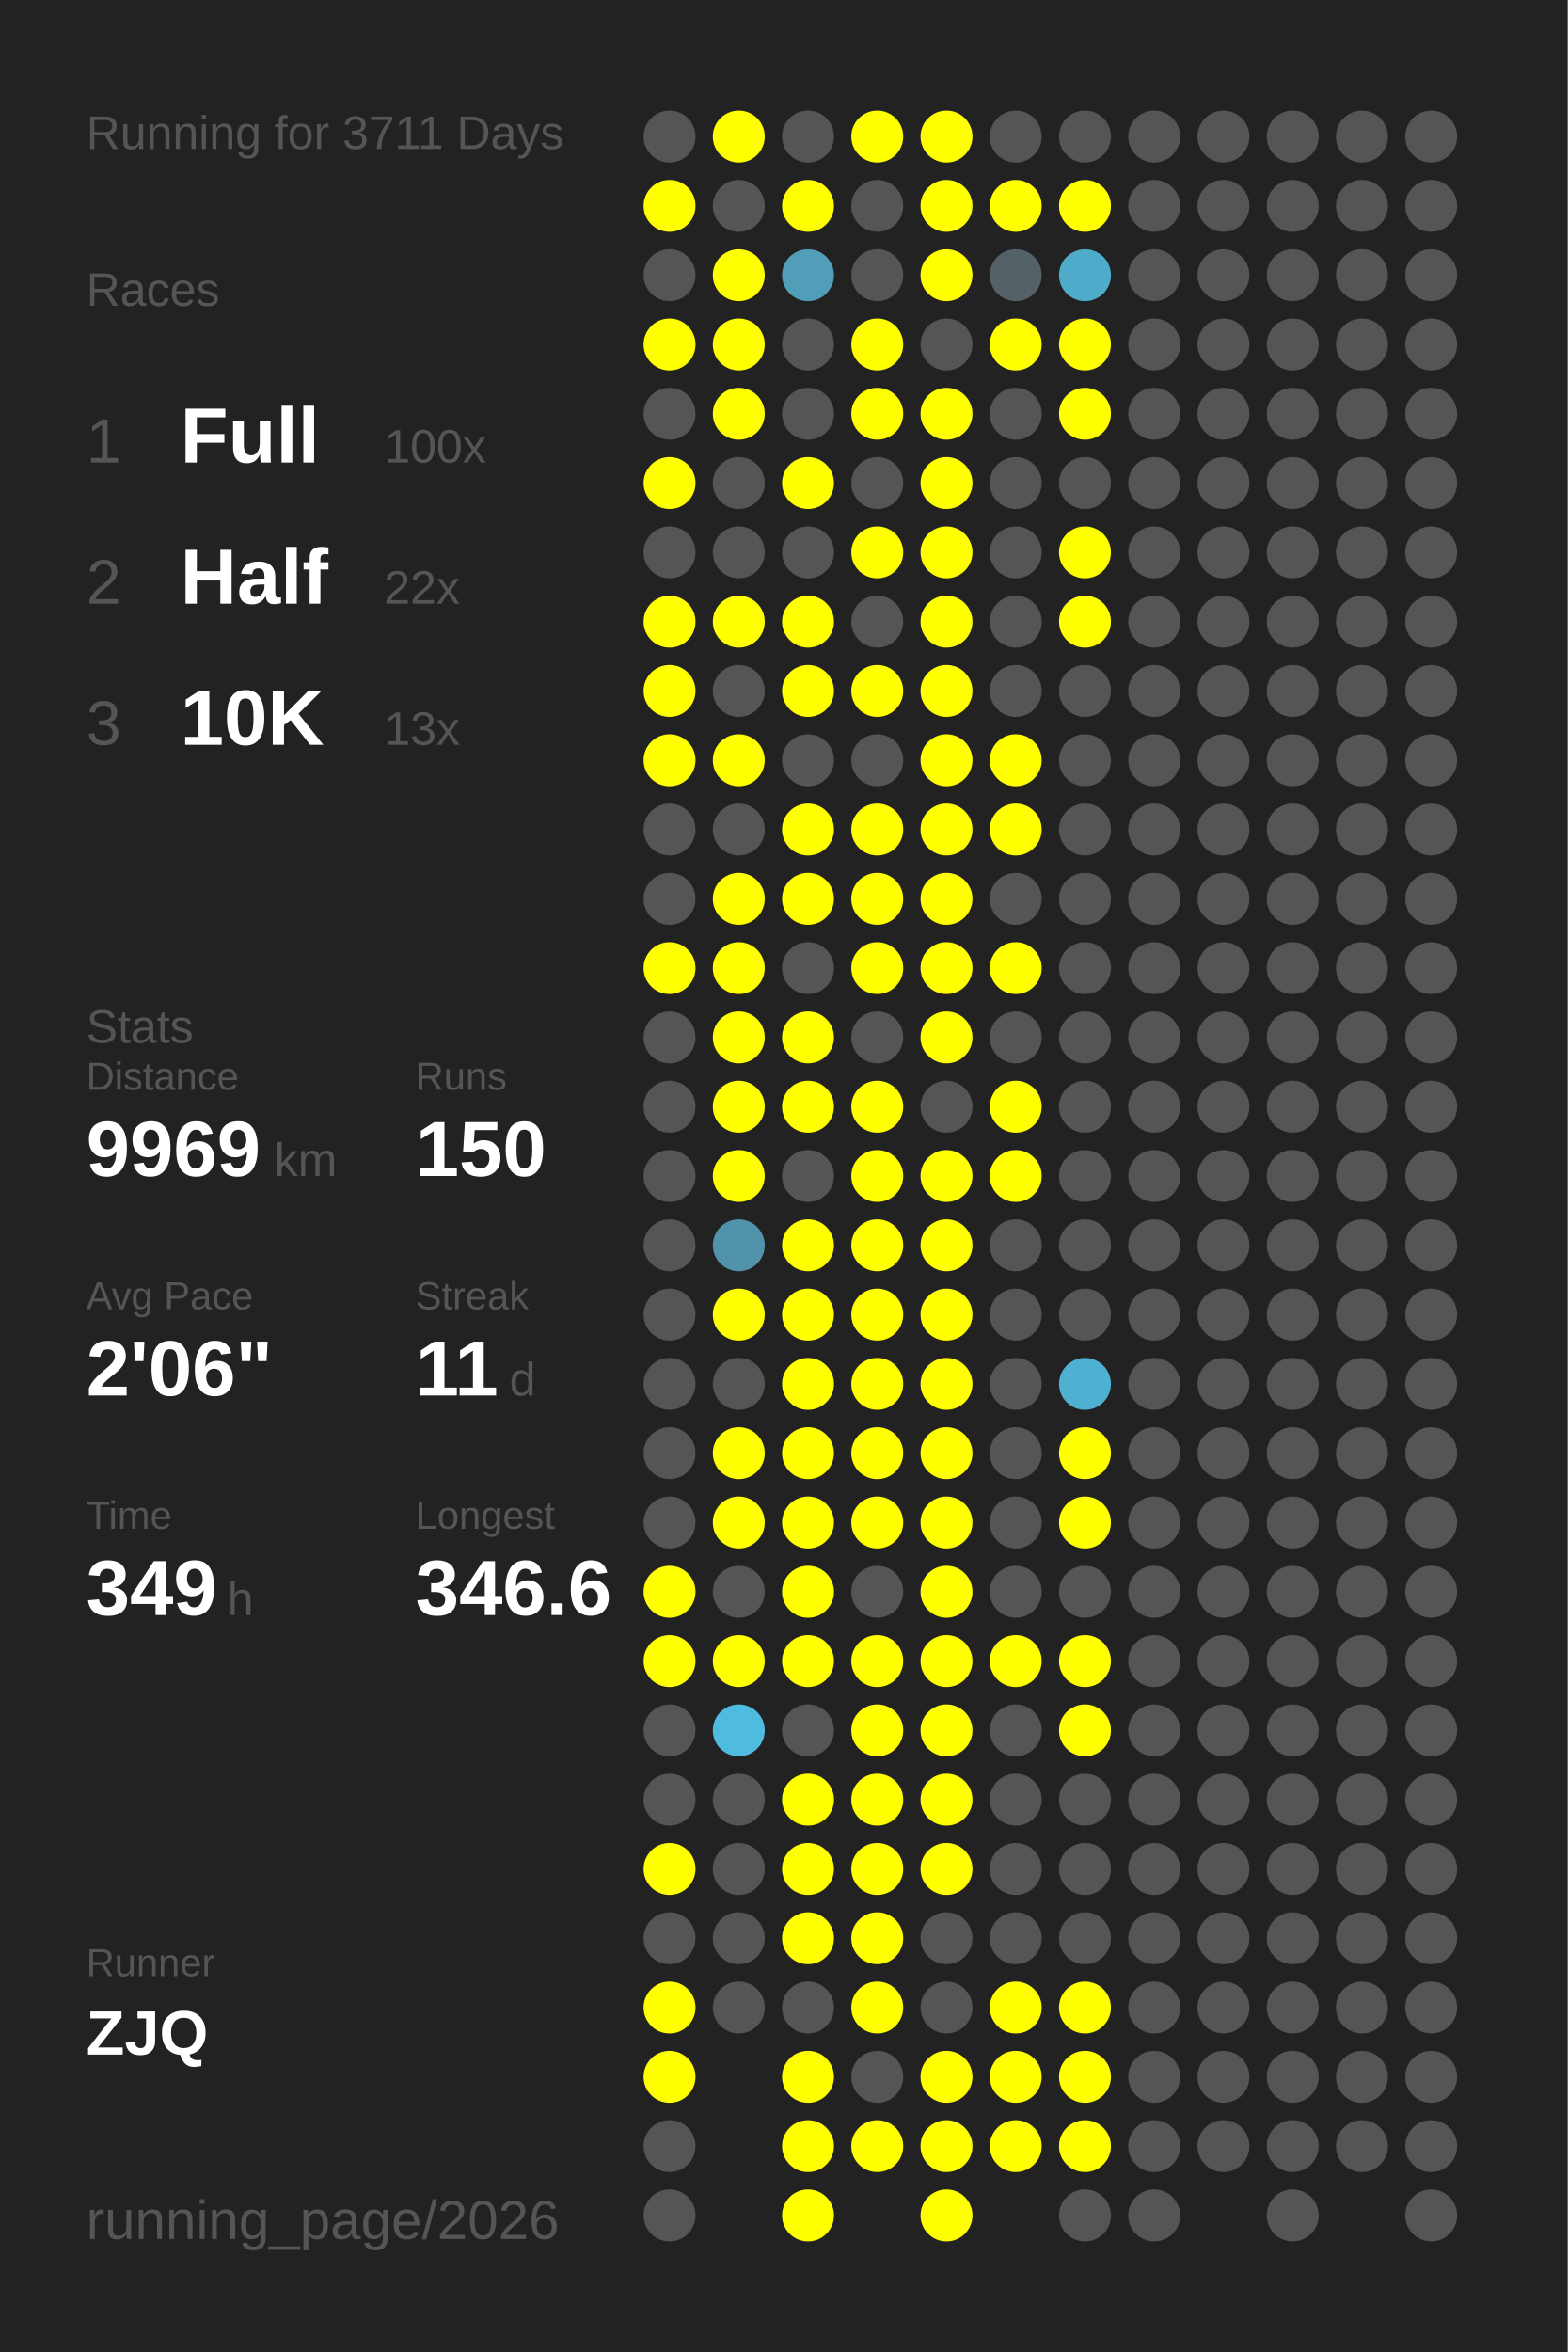
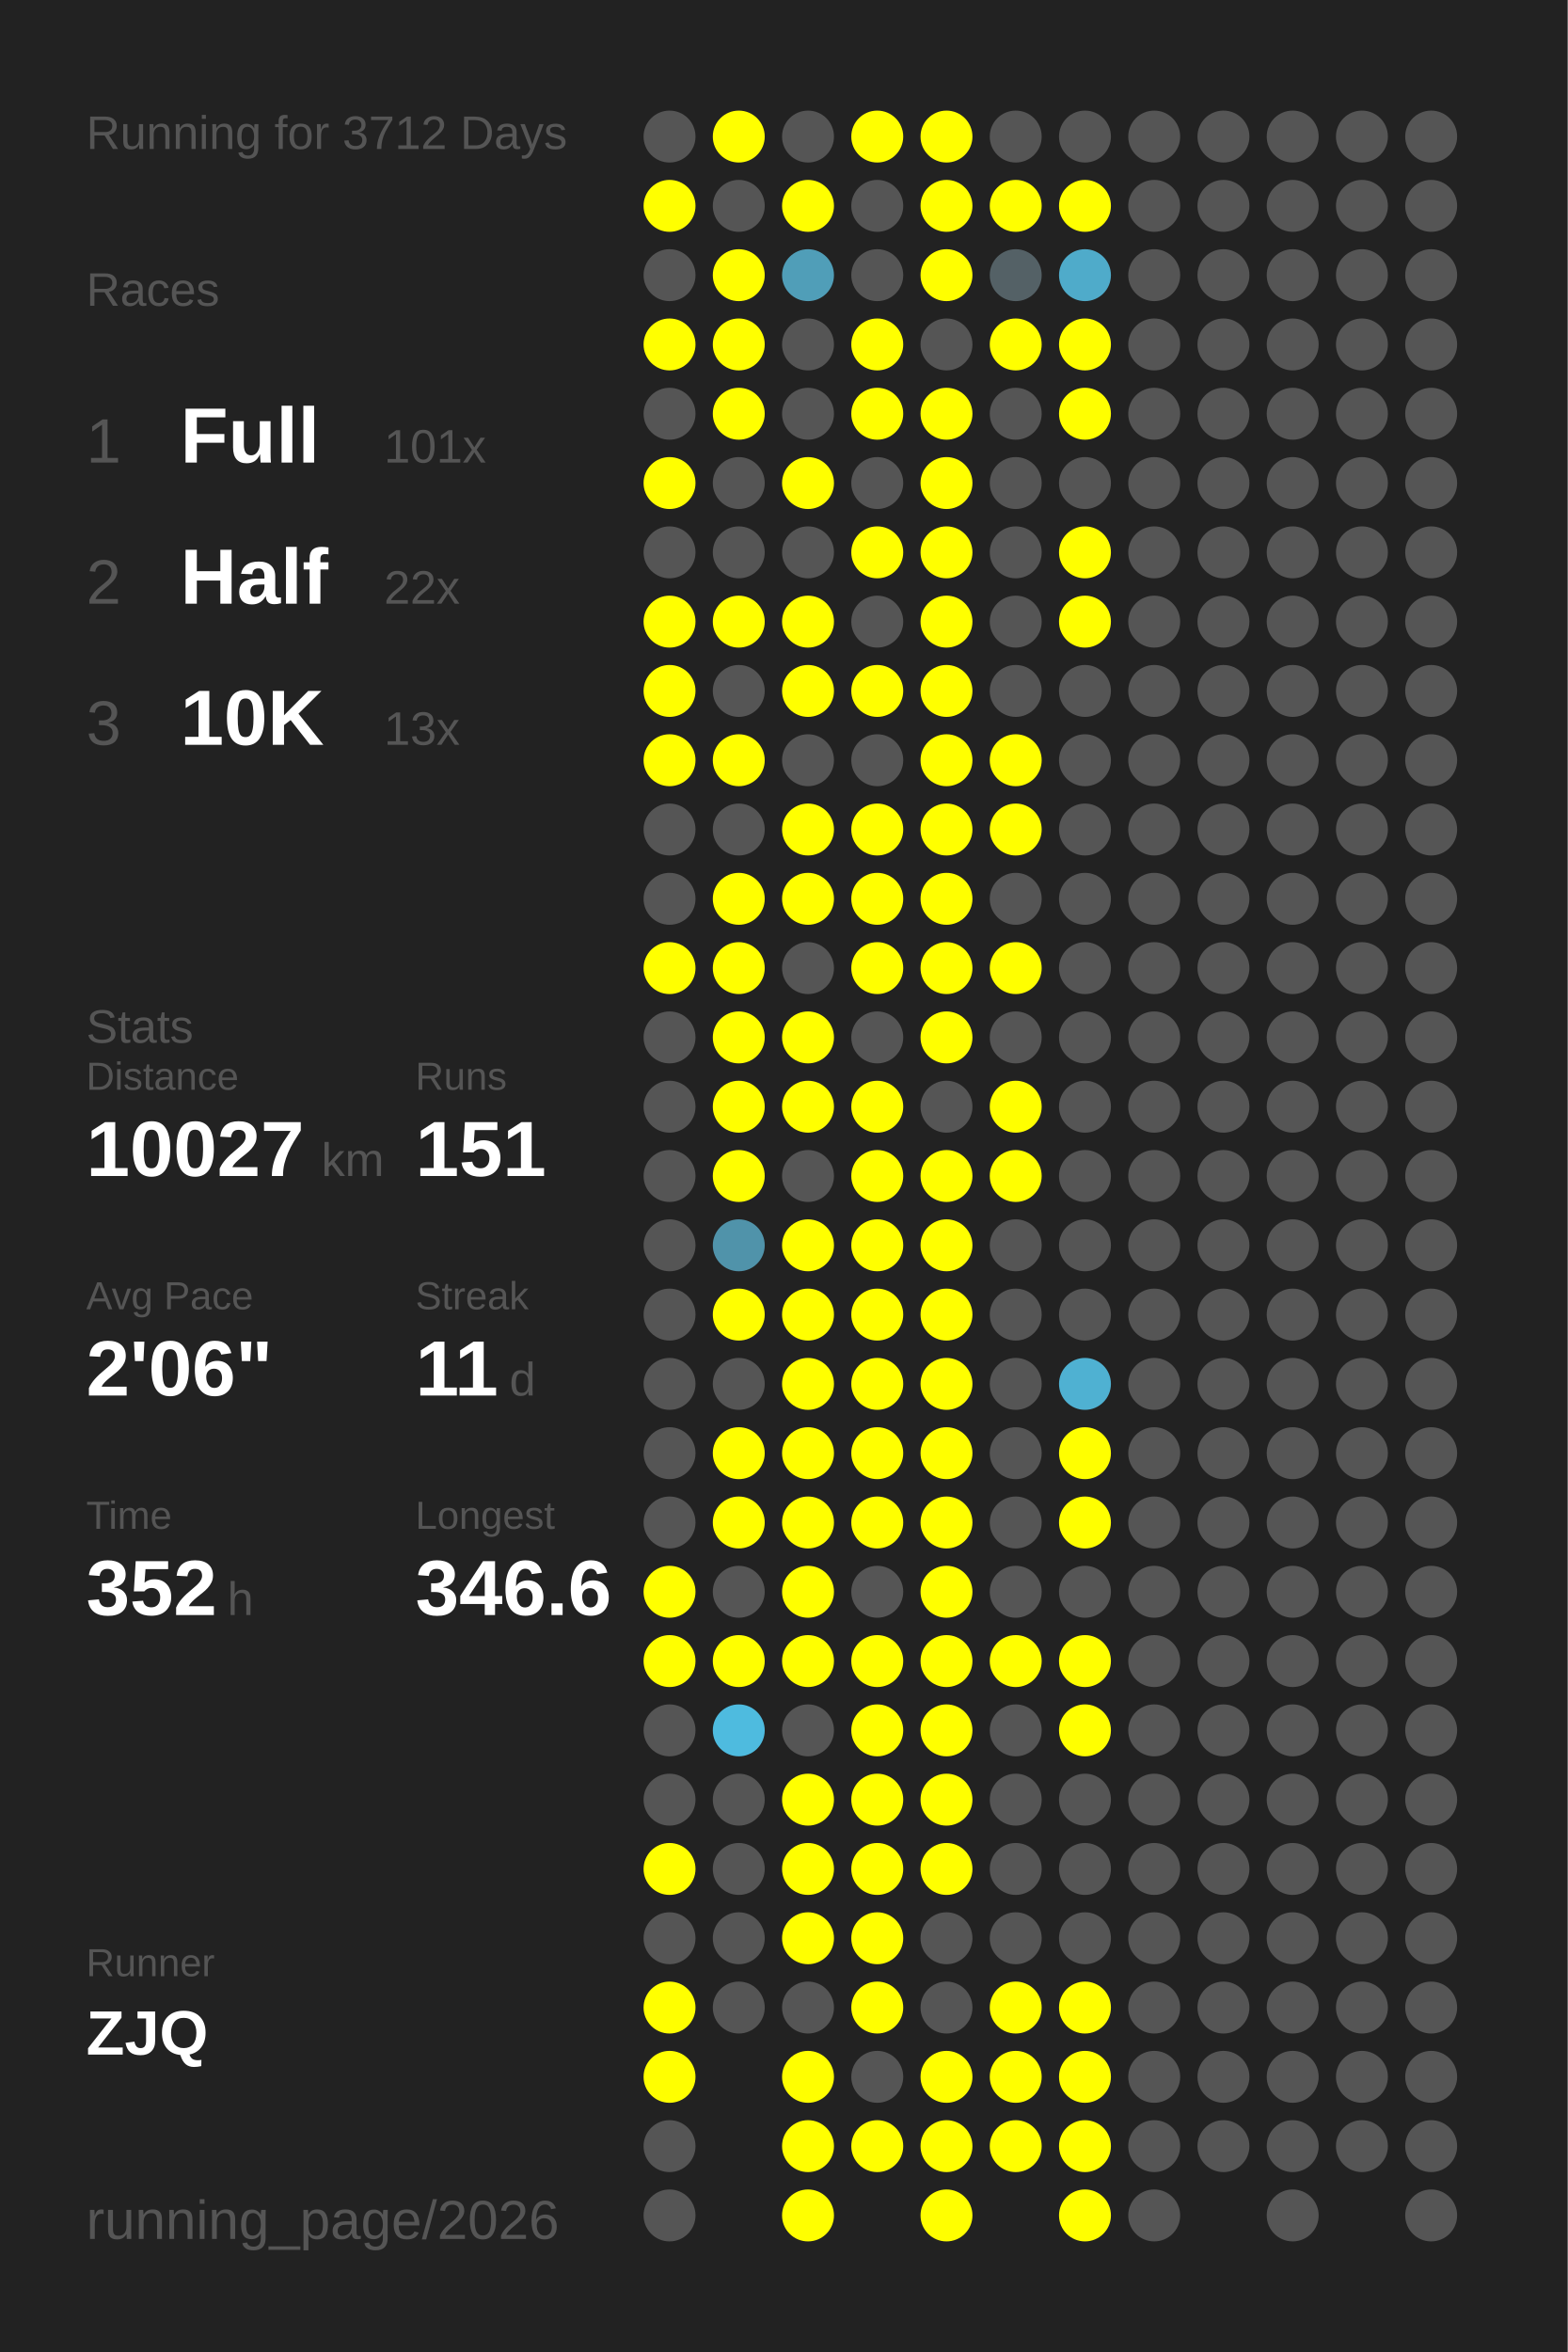
<svg xmlns="http://www.w3.org/2000/svg" baseProfile="full" height="300mm" version="1.1" viewBox="0,0,200,300" width="200mm">
  <defs />
  <rect fill="#222222" height="300" width="200" x="0" y="0" />
-   <text fill="#555555" style="font-size:6px; font-family:Arial;" x="11" y="19">Running for 3711 Days</text>
+   <text fill="#555555" style="font-size:6px; font-family:Arial;" x="11" y="19">Running for 3712 Days</text>
  <text fill="#555555" style="font-size:6px; font-family:Arial;" x="11" y="39">Races</text>
  <text fill="#555555" style="font-size:8px; font-family:Arial;" x="11" y="59">1</text>
  <text fill="#FFFFFF" style="font-size:10px; font-family:Arial; font-weight:bold;" x="23" y="59">Full</text>
-   <text fill="#555555" style="font-size:6px; font-family:Arial;" x="49" y="59">100x</text>
+   <text fill="#555555" style="font-size:6px; font-family:Arial;" x="49" y="59">101x</text>
  <text fill="#555555" style="font-size:8px; font-family:Arial;" x="11" y="77">2</text>
  <text fill="#FFFFFF" style="font-size:10px; font-family:Arial; font-weight:bold;" x="23" y="77">Half</text>
  <text fill="#555555" style="font-size:6px; font-family:Arial;" x="49" y="77">22x</text>
  <text fill="#555555" style="font-size:8px; font-family:Arial;" x="11" y="95">3</text>
  <text fill="#FFFFFF" style="font-size:10px; font-family:Arial; font-weight:bold;" x="23" y="95">10K</text>
  <text fill="#555555" style="font-size:6px; font-family:Arial;" x="49" y="95">13x</text>
  <text fill="#555555" style="font-size:6px; font-family:Arial;" x="11" y="133">Stats</text>
  <text fill="#555555" style="font-size:5px; font-family:Arial;" x="11" y="139">Distance</text>
-   <text fill="#FFFFFF" style="font-size:10px; font-family:Arial; font-weight:bold;" x="11" y="150">9969</text>
-   <text fill="#555555" style="font-size:6px; font-family:Arial;" x="35" y="150">km</text>
+   <text fill="#FFFFFF" style="font-size:10px; font-family:Arial; font-weight:bold;" x="11" y="150">10027</text>
+   <text fill="#555555" style="font-size:6px; font-family:Arial;" x="41" y="150">km</text>
  <text fill="#555555" style="font-size:5px; font-family:Arial;" x="53" y="139">Runs</text>
-   <text fill="#FFFFFF" style="font-size:10px; font-family:Arial; font-weight:bold;" x="53" y="150">150</text>
+   <text fill="#FFFFFF" style="font-size:10px; font-family:Arial; font-weight:bold;" x="53" y="150">151</text>
  <text fill="#555555" style="font-size:5px; font-family:Arial;" x="11" y="167">Avg Pace</text>
  <text fill="#FFFFFF" style="font-size:10px; font-family:Arial; font-weight:bold;" x="11" y="178">2'06"</text>
  <text fill="#555555" style="font-size:5px; font-family:Arial;" x="53" y="167">Streak</text>
  <text fill="#FFFFFF" style="font-size:10px; font-family:Arial; font-weight:bold;" x="53" y="178">11</text>
  <text fill="#555555" style="font-size:6px; font-family:Arial;" x="65" y="178">d</text>
  <text fill="#555555" style="font-size:5px; font-family:Arial;" x="11" y="195">Time</text>
-   <text fill="#FFFFFF" style="font-size:10px; font-family:Arial; font-weight:bold;" x="11" y="206">349</text>
+   <text fill="#FFFFFF" style="font-size:10px; font-family:Arial; font-weight:bold;" x="11" y="206">352</text>
  <text fill="#555555" style="font-size:6px; font-family:Arial;" x="29" y="206">h</text>
  <text fill="#555555" style="font-size:5px; font-family:Arial;" x="53" y="195">Longest</text>
  <text fill="#FFFFFF" style="font-size:10px; font-family:Arial; font-weight:bold;" x="53" y="206">346.6</text>
  <text fill="#555555" style="font-size:5px; font-family:Arial;" x="11" y="252.065">Runner</text>
  <text fill="#FFFFFF" style="font-size:8px; font-family:Arial; font-weight:bold;" x="11" y="262.065">ZJQ</text>
  <text fill="#555555" style="font-size:7px; font-family:Arial;" x="11" y="285.581">running_page/2026</text>
  <circle cx="85.417" cy="17.419" fill="#555555" r="3.312" />
  <circle cx="85.417" cy="26.258" fill="#FFFF00" r="3.312" />
  <circle cx="85.417" cy="35.097" fill="#555555" r="3.312" />
  <circle cx="85.417" cy="43.935" fill="#FFFF00" r="3.312" />
  <circle cx="85.417" cy="52.774" fill="#555555" r="3.312" />
  <circle cx="85.417" cy="61.613" fill="#FFFF00" r="3.312" />
  <circle cx="85.417" cy="70.452" fill="#555555" r="3.312" />
  <circle cx="85.417" cy="79.29" fill="#FFFF00" r="3.312" />
  <circle cx="85.417" cy="88.129" fill="#FFFF00" r="3.312" />
  <circle cx="85.417" cy="96.968" fill="#FFFF00" r="3.312" />
  <circle cx="85.417" cy="105.806" fill="#555555" r="3.312" />
  <circle cx="85.417" cy="114.645" fill="#555555" r="3.312" />
  <circle cx="85.417" cy="123.484" fill="#FFFF00" r="3.312" />
  <circle cx="85.417" cy="132.323" fill="#555555" r="3.312" />
  <circle cx="85.417" cy="141.161" fill="#555555" r="3.312" />
  <circle cx="85.417" cy="150" fill="#555555" r="3.312" />
  <circle cx="85.417" cy="158.839" fill="#555555" r="3.312" />
  <circle cx="85.417" cy="167.677" fill="#555555" r="3.312" />
  <circle cx="85.417" cy="176.516" fill="#555555" r="3.312" />
  <circle cx="85.417" cy="185.355" fill="#555555" r="3.312" />
  <circle cx="85.417" cy="194.194" fill="#555555" r="3.312" />
  <circle cx="85.417" cy="203.032" fill="#FFFF00" r="3.312" />
  <circle cx="85.417" cy="211.871" fill="#FFFF00" r="3.312" />
  <circle cx="85.417" cy="220.71" fill="#555555" r="3.312" />
  <circle cx="85.417" cy="229.548" fill="#555555" r="3.312" />
  <circle cx="85.417" cy="238.387" fill="#FFFF00" r="3.312" />
  <circle cx="85.417" cy="247.226" fill="#555555" r="3.312" />
  <circle cx="85.417" cy="256.065" fill="#FFFF00" r="3.312" />
  <circle cx="85.417" cy="264.903" fill="#FFFF00" r="3.312" />
  <circle cx="85.417" cy="273.742" fill="#555555" r="3.312" />
  <circle cx="85.417" cy="282.581" fill="#555555" r="3.312" />
  <circle cx="94.25" cy="17.419" fill="#FFFF00" r="3.312" />
  <circle cx="94.25" cy="26.258" fill="#555555" r="3.312" />
  <circle cx="94.25" cy="35.097" fill="#FFFF00" r="3.312" />
  <circle cx="94.25" cy="43.935" fill="#FFFF00" r="3.312" />
  <circle cx="94.25" cy="52.774" fill="#FFFF00" r="3.312" />
  <circle cx="94.25" cy="61.613" fill="#555555" r="3.312" />
  <circle cx="94.25" cy="70.452" fill="#555555" r="3.312" />
  <circle cx="94.25" cy="79.29" fill="#FFFF00" r="3.312" />
  <circle cx="94.25" cy="88.129" fill="#555555" r="3.312" />
  <circle cx="94.25" cy="96.968" fill="#FFFF00" r="3.312" />
  <circle cx="94.25" cy="105.806" fill="#555555" r="3.312" />
  <circle cx="94.25" cy="114.645" fill="#FFFF00" r="3.312" />
  <circle cx="94.25" cy="123.484" fill="#FFFF00" r="3.312" />
  <circle cx="94.25" cy="132.323" fill="#FFFF00" r="3.312" />
  <circle cx="94.25" cy="141.161" fill="#FFFF00" r="3.312" />
  <circle cx="94.25" cy="150" fill="#FFFF00" r="3.312" />
  <circle cx="94.25" cy="158.839" fill="#5093aa" r="3.312" />
  <circle cx="94.25" cy="167.677" fill="#FFFF00" r="3.312" />
  <circle cx="94.25" cy="176.516" fill="#555555" r="3.312" />
  <circle cx="94.25" cy="185.355" fill="#FFFF00" r="3.312" />
  <circle cx="94.25" cy="194.194" fill="#FFFF00" r="3.312" />
  <circle cx="94.25" cy="203.032" fill="#555555" r="3.312" />
  <circle cx="94.25" cy="211.871" fill="#FFFF00" r="3.312" />
  <circle cx="94.25" cy="220.71" fill="#4ebbdf" r="3.312" />
  <circle cx="94.25" cy="229.548" fill="#555555" r="3.312" />
  <circle cx="94.25" cy="238.387" fill="#555555" r="3.312" />
  <circle cx="94.25" cy="247.226" fill="#555555" r="3.312" />
  <circle cx="94.25" cy="256.065" fill="#555555" r="3.312" />
  <circle cx="103.083" cy="17.419" fill="#555555" r="3.312" />
  <circle cx="103.083" cy="26.258" fill="#FFFF00" r="3.312" />
  <circle cx="103.083" cy="35.097" fill="#509eb8" r="3.312" />
  <circle cx="103.083" cy="43.935" fill="#555555" r="3.312" />
  <circle cx="103.083" cy="52.774" fill="#555555" r="3.312" />
  <circle cx="103.083" cy="61.613" fill="#FFFF00" r="3.312" />
  <circle cx="103.083" cy="70.452" fill="#555555" r="3.312" />
  <circle cx="103.083" cy="79.29" fill="#FFFF00" r="3.312" />
  <circle cx="103.083" cy="88.129" fill="#FFFF00" r="3.312" />
  <circle cx="103.083" cy="96.968" fill="#555555" r="3.312" />
  <circle cx="103.083" cy="105.806" fill="#FFFF00" r="3.312" />
  <circle cx="103.083" cy="114.645" fill="#FFFF00" r="3.312" />
  <circle cx="103.083" cy="123.484" fill="#555555" r="3.312" />
  <circle cx="103.083" cy="132.323" fill="#FFFF00" r="3.312" />
  <circle cx="103.083" cy="141.161" fill="#FFFF00" r="3.312" />
  <circle cx="103.083" cy="150" fill="#555555" r="3.312" />
  <circle cx="103.083" cy="158.839" fill="#FFFF00" r="3.312" />
  <circle cx="103.083" cy="167.677" fill="#FFFF00" r="3.312" />
  <circle cx="103.083" cy="176.516" fill="#FFFF00" r="3.312" />
  <circle cx="103.083" cy="185.355" fill="#FFFF00" r="3.312" />
  <circle cx="103.083" cy="194.194" fill="#FFFF00" r="3.312" />
  <circle cx="103.083" cy="203.032" fill="#FFFF00" r="3.312" />
  <circle cx="103.083" cy="211.871" fill="#FFFF00" r="3.312" />
  <circle cx="103.083" cy="220.71" fill="#555555" r="3.312" />
  <circle cx="103.083" cy="229.548" fill="#FFFF00" r="3.312" />
  <circle cx="103.083" cy="238.387" fill="#FFFF00" r="3.312" />
  <circle cx="103.083" cy="247.226" fill="#FFFF00" r="3.312" />
  <circle cx="103.083" cy="256.065" fill="#555555" r="3.312" />
  <circle cx="103.083" cy="264.903" fill="#FFFF00" r="3.312" />
  <circle cx="103.083" cy="273.742" fill="#FFFF00" r="3.312" />
  <circle cx="103.083" cy="282.581" fill="#FFFF00" r="3.312" />
  <circle cx="111.917" cy="17.419" fill="#FFFF00" r="3.312" />
  <circle cx="111.917" cy="26.258" fill="#555555" r="3.312" />
  <circle cx="111.917" cy="35.097" fill="#555555" r="3.312" />
  <circle cx="111.917" cy="43.935" fill="#FFFF00" r="3.312" />
  <circle cx="111.917" cy="52.774" fill="#FFFF00" r="3.312" />
  <circle cx="111.917" cy="61.613" fill="#555555" r="3.312" />
  <circle cx="111.917" cy="70.452" fill="#FFFF00" r="3.312" />
  <circle cx="111.917" cy="79.29" fill="#555555" r="3.312" />
  <circle cx="111.917" cy="88.129" fill="#FFFF00" r="3.312" />
  <circle cx="111.917" cy="96.968" fill="#555555" r="3.312" />
  <circle cx="111.917" cy="105.806" fill="#FFFF00" r="3.312" />
  <circle cx="111.917" cy="114.645" fill="#FFFF00" r="3.312" />
  <circle cx="111.917" cy="123.484" fill="#FFFF00" r="3.312" />
  <circle cx="111.917" cy="132.323" fill="#555555" r="3.312" />
  <circle cx="111.917" cy="141.161" fill="#FFFF00" r="3.312" />
  <circle cx="111.917" cy="150" fill="#FFFF00" r="3.312" />
  <circle cx="111.917" cy="158.839" fill="#FFFF00" r="3.312" />
  <circle cx="111.917" cy="167.677" fill="#FFFF00" r="3.312" />
  <circle cx="111.917" cy="176.516" fill="#FFFF00" r="3.312" />
  <circle cx="111.917" cy="185.355" fill="#FFFF00" r="3.312" />
  <circle cx="111.917" cy="194.194" fill="#FFFF00" r="3.312" />
  <circle cx="111.917" cy="203.032" fill="#555555" r="3.312" />
  <circle cx="111.917" cy="211.871" fill="#FFFF00" r="3.312" />
  <circle cx="111.917" cy="220.71" fill="#FFFF00" r="3.312" />
  <circle cx="111.917" cy="229.548" fill="#FFFF00" r="3.312" />
  <circle cx="111.917" cy="238.387" fill="#FFFF00" r="3.312" />
  <circle cx="111.917" cy="247.226" fill="#FFFF00" r="3.312" />
  <circle cx="111.917" cy="256.065" fill="#FFFF00" r="3.312" />
  <circle cx="111.917" cy="264.903" fill="#555555" r="3.312" />
  <circle cx="111.917" cy="273.742" fill="#FFFF00" r="3.312" />
  <circle cx="120.75" cy="17.419" fill="#FFFF00" r="3.312" />
  <circle cx="120.75" cy="26.258" fill="#FFFF00" r="3.312" />
  <circle cx="120.75" cy="35.097" fill="#FFFF00" r="3.312" />
  <circle cx="120.75" cy="43.935" fill="#555555" r="3.312" />
  <circle cx="120.75" cy="52.774" fill="#FFFF00" r="3.312" />
  <circle cx="120.75" cy="61.613" fill="#FFFF00" r="3.312" />
  <circle cx="120.75" cy="70.452" fill="#FFFF00" r="3.312" />
  <circle cx="120.75" cy="79.29" fill="#FFFF00" r="3.312" />
  <circle cx="120.75" cy="88.129" fill="#FFFF00" r="3.312" />
  <circle cx="120.75" cy="96.968" fill="#FFFF00" r="3.312" />
  <circle cx="120.75" cy="105.806" fill="#FFFF00" r="3.312" />
  <circle cx="120.75" cy="114.645" fill="#FFFF00" r="3.312" />
  <circle cx="120.75" cy="123.484" fill="#FFFF00" r="3.312" />
  <circle cx="120.75" cy="132.323" fill="#FFFF00" r="3.312" />
  <circle cx="120.75" cy="141.161" fill="#555555" r="3.312" />
  <circle cx="120.75" cy="150" fill="#FFFF00" r="3.312" />
  <circle cx="120.75" cy="158.839" fill="#FFFF00" r="3.312" />
  <circle cx="120.75" cy="167.677" fill="#FFFF00" r="3.312" />
  <circle cx="120.75" cy="176.516" fill="#FFFF00" r="3.312" />
  <circle cx="120.75" cy="185.355" fill="#FFFF00" r="3.312" />
  <circle cx="120.75" cy="194.194" fill="#FFFF00" r="3.312" />
  <circle cx="120.75" cy="203.032" fill="#FFFF00" r="3.312" />
  <circle cx="120.75" cy="211.871" fill="#FFFF00" r="3.312" />
  <circle cx="120.75" cy="220.71" fill="#FFFF00" r="3.312" />
  <circle cx="120.75" cy="229.548" fill="#FFFF00" r="3.312" />
  <circle cx="120.75" cy="238.387" fill="#FFFF00" r="3.312" />
  <circle cx="120.75" cy="247.226" fill="#555555" r="3.312" />
  <circle cx="120.75" cy="256.065" fill="#555555" r="3.312" />
  <circle cx="120.75" cy="264.903" fill="#FFFF00" r="3.312" />
  <circle cx="120.75" cy="273.742" fill="#FFFF00" r="3.312" />
  <circle cx="120.75" cy="282.581" fill="#FFFF00" r="3.312" />
  <circle cx="129.583" cy="17.419" fill="#555555" r="3.312" />
  <circle cx="129.583" cy="26.258" fill="#FFFF00" r="3.312" />
  <circle cx="129.583" cy="35.097" fill="#546166" r="3.312" />
  <circle cx="129.583" cy="43.935" fill="#FFFF00" r="3.312" />
  <circle cx="129.583" cy="52.774" fill="#555555" r="3.312" />
  <circle cx="129.583" cy="61.613" fill="#555555" r="3.312" />
  <circle cx="129.583" cy="70.452" fill="#555555" r="3.312" />
  <circle cx="129.583" cy="79.29" fill="#555555" r="3.312" />
  <circle cx="129.583" cy="88.129" fill="#555555" r="3.312" />
  <circle cx="129.583" cy="96.968" fill="#FFFF00" r="3.312" />
  <circle cx="129.583" cy="105.806" fill="#FFFF00" r="3.312" />
  <circle cx="129.583" cy="114.645" fill="#555555" r="3.312" />
  <circle cx="129.583" cy="123.484" fill="#FFFF00" r="3.312" />
  <circle cx="129.583" cy="132.323" fill="#555555" r="3.312" />
  <circle cx="129.583" cy="141.161" fill="#FFFF00" r="3.312" />
  <circle cx="129.583" cy="150" fill="#FFFF00" r="3.312" />
  <circle cx="129.583" cy="158.839" fill="#555555" r="3.312" />
  <circle cx="129.583" cy="167.677" fill="#555555" r="3.312" />
  <circle cx="129.583" cy="176.516" fill="#555555" r="3.312" />
  <circle cx="129.583" cy="185.355" fill="#555555" r="3.312" />
  <circle cx="129.583" cy="194.194" fill="#555555" r="3.312" />
  <circle cx="129.583" cy="203.032" fill="#555555" r="3.312" />
  <circle cx="129.583" cy="211.871" fill="#FFFF00" r="3.312" />
  <circle cx="129.583" cy="220.71" fill="#555555" r="3.312" />
  <circle cx="129.583" cy="229.548" fill="#555555" r="3.312" />
  <circle cx="129.583" cy="238.387" fill="#555555" r="3.312" />
  <circle cx="129.583" cy="247.226" fill="#555555" r="3.312" />
  <circle cx="129.583" cy="256.065" fill="#FFFF00" r="3.312" />
  <circle cx="129.583" cy="264.903" fill="#FFFF00" r="3.312" />
  <circle cx="129.583" cy="273.742" fill="#FFFF00" r="3.312" />
  <circle cx="138.417" cy="17.419" fill="#555555" r="3.312" />
  <circle cx="138.417" cy="26.258" fill="#FFFF00" r="3.312" />
  <circle cx="138.417" cy="35.097" fill="#4fabca" r="3.312" />
  <circle cx="138.417" cy="43.935" fill="#FFFF00" r="3.312" />
  <circle cx="138.417" cy="52.774" fill="#FFFF00" r="3.312" />
  <circle cx="138.417" cy="61.613" fill="#555555" r="3.312" />
  <circle cx="138.417" cy="70.452" fill="#FFFF00" r="3.312" />
  <circle cx="138.417" cy="79.29" fill="#FFFF00" r="3.312" />
  <circle cx="138.417" cy="88.129" fill="#555555" r="3.312" />
  <circle cx="138.417" cy="96.968" fill="#555555" r="3.312" />
  <circle cx="138.417" cy="105.806" fill="#555555" r="3.312" />
  <circle cx="138.417" cy="114.645" fill="#555555" r="3.312" />
  <circle cx="138.417" cy="123.484" fill="#555555" r="3.312" />
  <circle cx="138.417" cy="132.323" fill="#555555" r="3.312" />
  <circle cx="138.417" cy="141.161" fill="#555555" r="3.312" />
  <circle cx="138.417" cy="150" fill="#555555" r="3.312" />
  <circle cx="138.417" cy="158.839" fill="#555555" r="3.312" />
  <circle cx="138.417" cy="167.677" fill="#555555" r="3.312" />
  <circle cx="138.417" cy="176.516" fill="#4fb1d2" r="3.312" />
  <circle cx="138.417" cy="185.355" fill="#FFFF00" r="3.312" />
  <circle cx="138.417" cy="194.194" fill="#FFFF00" r="3.312" />
  <circle cx="138.417" cy="203.032" fill="#555555" r="3.312" />
  <circle cx="138.417" cy="211.871" fill="#FFFF00" r="3.312" />
  <circle cx="138.417" cy="220.71" fill="#FFFF00" r="3.312" />
  <circle cx="138.417" cy="229.548" fill="#555555" r="3.312" />
  <circle cx="138.417" cy="238.387" fill="#555555" r="3.312" />
  <circle cx="138.417" cy="247.226" fill="#555555" r="3.312" />
  <circle cx="138.417" cy="256.065" fill="#FFFF00" r="3.312" />
  <circle cx="138.417" cy="264.903" fill="#FFFF00" r="3.312" />
  <circle cx="138.417" cy="273.742" fill="#FFFF00" r="3.312" />
-   <circle cx="138.417" cy="282.581" fill="#555555" r="3.312" />
+   <circle cx="138.417" cy="282.581" fill="#FFFF00" r="3.312" />
  <circle cx="147.25" cy="17.419" fill="#555555" r="3.312" />
  <circle cx="147.25" cy="26.258" fill="#555555" r="3.312" />
  <circle cx="147.25" cy="35.097" fill="#555555" r="3.312" />
  <circle cx="147.25" cy="43.935" fill="#555555" r="3.312" />
  <circle cx="147.25" cy="52.774" fill="#555555" r="3.312" />
  <circle cx="147.25" cy="61.613" fill="#555555" r="3.312" />
  <circle cx="147.25" cy="70.452" fill="#555555" r="3.312" />
  <circle cx="147.25" cy="79.29" fill="#555555" r="3.312" />
  <circle cx="147.25" cy="88.129" fill="#555555" r="3.312" />
  <circle cx="147.25" cy="96.968" fill="#555555" r="3.312" />
  <circle cx="147.25" cy="105.806" fill="#555555" r="3.312" />
  <circle cx="147.25" cy="114.645" fill="#555555" r="3.312" />
  <circle cx="147.25" cy="123.484" fill="#555555" r="3.312" />
  <circle cx="147.25" cy="132.323" fill="#555555" r="3.312" />
  <circle cx="147.25" cy="141.161" fill="#555555" r="3.312" />
  <circle cx="147.25" cy="150" fill="#555555" r="3.312" />
  <circle cx="147.25" cy="158.839" fill="#555555" r="3.312" />
  <circle cx="147.25" cy="167.677" fill="#555555" r="3.312" />
  <circle cx="147.25" cy="176.516" fill="#555555" r="3.312" />
  <circle cx="147.25" cy="185.355" fill="#555555" r="3.312" />
  <circle cx="147.25" cy="194.194" fill="#555555" r="3.312" />
  <circle cx="147.25" cy="203.032" fill="#555555" r="3.312" />
  <circle cx="147.25" cy="211.871" fill="#555555" r="3.312" />
  <circle cx="147.25" cy="220.71" fill="#555555" r="3.312" />
  <circle cx="147.25" cy="229.548" fill="#555555" r="3.312" />
  <circle cx="147.25" cy="238.387" fill="#555555" r="3.312" />
  <circle cx="147.25" cy="247.226" fill="#555555" r="3.312" />
  <circle cx="147.25" cy="256.065" fill="#555555" r="3.312" />
  <circle cx="147.25" cy="264.903" fill="#555555" r="3.312" />
  <circle cx="147.25" cy="273.742" fill="#555555" r="3.312" />
  <circle cx="147.25" cy="282.581" fill="#555555" r="3.312" />
  <circle cx="156.083" cy="17.419" fill="#555555" r="3.312" />
  <circle cx="156.083" cy="26.258" fill="#555555" r="3.312" />
  <circle cx="156.083" cy="35.097" fill="#555555" r="3.312" />
  <circle cx="156.083" cy="43.935" fill="#555555" r="3.312" />
  <circle cx="156.083" cy="52.774" fill="#555555" r="3.312" />
  <circle cx="156.083" cy="61.613" fill="#555555" r="3.312" />
  <circle cx="156.083" cy="70.452" fill="#555555" r="3.312" />
  <circle cx="156.083" cy="79.29" fill="#555555" r="3.312" />
  <circle cx="156.083" cy="88.129" fill="#555555" r="3.312" />
  <circle cx="156.083" cy="96.968" fill="#555555" r="3.312" />
  <circle cx="156.083" cy="105.806" fill="#555555" r="3.312" />
  <circle cx="156.083" cy="114.645" fill="#555555" r="3.312" />
  <circle cx="156.083" cy="123.484" fill="#555555" r="3.312" />
  <circle cx="156.083" cy="132.323" fill="#555555" r="3.312" />
  <circle cx="156.083" cy="141.161" fill="#555555" r="3.312" />
  <circle cx="156.083" cy="150" fill="#555555" r="3.312" />
  <circle cx="156.083" cy="158.839" fill="#555555" r="3.312" />
  <circle cx="156.083" cy="167.677" fill="#555555" r="3.312" />
  <circle cx="156.083" cy="176.516" fill="#555555" r="3.312" />
  <circle cx="156.083" cy="185.355" fill="#555555" r="3.312" />
  <circle cx="156.083" cy="194.194" fill="#555555" r="3.312" />
  <circle cx="156.083" cy="203.032" fill="#555555" r="3.312" />
  <circle cx="156.083" cy="211.871" fill="#555555" r="3.312" />
  <circle cx="156.083" cy="220.71" fill="#555555" r="3.312" />
  <circle cx="156.083" cy="229.548" fill="#555555" r="3.312" />
  <circle cx="156.083" cy="238.387" fill="#555555" r="3.312" />
  <circle cx="156.083" cy="247.226" fill="#555555" r="3.312" />
  <circle cx="156.083" cy="256.065" fill="#555555" r="3.312" />
  <circle cx="156.083" cy="264.903" fill="#555555" r="3.312" />
  <circle cx="156.083" cy="273.742" fill="#555555" r="3.312" />
  <circle cx="164.917" cy="17.419" fill="#555555" r="3.312" />
  <circle cx="164.917" cy="26.258" fill="#555555" r="3.312" />
  <circle cx="164.917" cy="35.097" fill="#555555" r="3.312" />
  <circle cx="164.917" cy="43.935" fill="#555555" r="3.312" />
  <circle cx="164.917" cy="52.774" fill="#555555" r="3.312" />
  <circle cx="164.917" cy="61.613" fill="#555555" r="3.312" />
  <circle cx="164.917" cy="70.452" fill="#555555" r="3.312" />
  <circle cx="164.917" cy="79.29" fill="#555555" r="3.312" />
  <circle cx="164.917" cy="88.129" fill="#555555" r="3.312" />
  <circle cx="164.917" cy="96.968" fill="#555555" r="3.312" />
  <circle cx="164.917" cy="105.806" fill="#555555" r="3.312" />
  <circle cx="164.917" cy="114.645" fill="#555555" r="3.312" />
  <circle cx="164.917" cy="123.484" fill="#555555" r="3.312" />
  <circle cx="164.917" cy="132.323" fill="#555555" r="3.312" />
  <circle cx="164.917" cy="141.161" fill="#555555" r="3.312" />
  <circle cx="164.917" cy="150" fill="#555555" r="3.312" />
  <circle cx="164.917" cy="158.839" fill="#555555" r="3.312" />
  <circle cx="164.917" cy="167.677" fill="#555555" r="3.312" />
  <circle cx="164.917" cy="176.516" fill="#555555" r="3.312" />
  <circle cx="164.917" cy="185.355" fill="#555555" r="3.312" />
  <circle cx="164.917" cy="194.194" fill="#555555" r="3.312" />
  <circle cx="164.917" cy="203.032" fill="#555555" r="3.312" />
  <circle cx="164.917" cy="211.871" fill="#555555" r="3.312" />
  <circle cx="164.917" cy="220.71" fill="#555555" r="3.312" />
  <circle cx="164.917" cy="229.548" fill="#555555" r="3.312" />
  <circle cx="164.917" cy="238.387" fill="#555555" r="3.312" />
  <circle cx="164.917" cy="247.226" fill="#555555" r="3.312" />
  <circle cx="164.917" cy="256.065" fill="#555555" r="3.312" />
  <circle cx="164.917" cy="264.903" fill="#555555" r="3.312" />
  <circle cx="164.917" cy="273.742" fill="#555555" r="3.312" />
  <circle cx="164.917" cy="282.581" fill="#555555" r="3.312" />
  <circle cx="173.75" cy="17.419" fill="#555555" r="3.312" />
  <circle cx="173.75" cy="26.258" fill="#555555" r="3.312" />
  <circle cx="173.75" cy="35.097" fill="#555555" r="3.312" />
  <circle cx="173.75" cy="43.935" fill="#555555" r="3.312" />
  <circle cx="173.75" cy="52.774" fill="#555555" r="3.312" />
  <circle cx="173.75" cy="61.613" fill="#555555" r="3.312" />
  <circle cx="173.75" cy="70.452" fill="#555555" r="3.312" />
  <circle cx="173.75" cy="79.29" fill="#555555" r="3.312" />
  <circle cx="173.75" cy="88.129" fill="#555555" r="3.312" />
  <circle cx="173.75" cy="96.968" fill="#555555" r="3.312" />
  <circle cx="173.75" cy="105.806" fill="#555555" r="3.312" />
  <circle cx="173.75" cy="114.645" fill="#555555" r="3.312" />
  <circle cx="173.75" cy="123.484" fill="#555555" r="3.312" />
  <circle cx="173.75" cy="132.323" fill="#555555" r="3.312" />
  <circle cx="173.75" cy="141.161" fill="#555555" r="3.312" />
  <circle cx="173.75" cy="150" fill="#555555" r="3.312" />
  <circle cx="173.75" cy="158.839" fill="#555555" r="3.312" />
  <circle cx="173.75" cy="167.677" fill="#555555" r="3.312" />
  <circle cx="173.75" cy="176.516" fill="#555555" r="3.312" />
  <circle cx="173.75" cy="185.355" fill="#555555" r="3.312" />
  <circle cx="173.75" cy="194.194" fill="#555555" r="3.312" />
  <circle cx="173.75" cy="203.032" fill="#555555" r="3.312" />
  <circle cx="173.75" cy="211.871" fill="#555555" r="3.312" />
  <circle cx="173.75" cy="220.71" fill="#555555" r="3.312" />
  <circle cx="173.75" cy="229.548" fill="#555555" r="3.312" />
  <circle cx="173.75" cy="238.387" fill="#555555" r="3.312" />
  <circle cx="173.75" cy="247.226" fill="#555555" r="3.312" />
  <circle cx="173.75" cy="256.065" fill="#555555" r="3.312" />
  <circle cx="173.75" cy="264.903" fill="#555555" r="3.312" />
  <circle cx="173.75" cy="273.742" fill="#555555" r="3.312" />
  <circle cx="182.583" cy="17.419" fill="#555555" r="3.312" />
  <circle cx="182.583" cy="26.258" fill="#555555" r="3.312" />
  <circle cx="182.583" cy="35.097" fill="#555555" r="3.312" />
  <circle cx="182.583" cy="43.935" fill="#555555" r="3.312" />
  <circle cx="182.583" cy="52.774" fill="#555555" r="3.312" />
  <circle cx="182.583" cy="61.613" fill="#555555" r="3.312" />
  <circle cx="182.583" cy="70.452" fill="#555555" r="3.312" />
  <circle cx="182.583" cy="79.29" fill="#555555" r="3.312" />
  <circle cx="182.583" cy="88.129" fill="#555555" r="3.312" />
  <circle cx="182.583" cy="96.968" fill="#555555" r="3.312" />
  <circle cx="182.583" cy="105.806" fill="#555555" r="3.312" />
  <circle cx="182.583" cy="114.645" fill="#555555" r="3.312" />
  <circle cx="182.583" cy="123.484" fill="#555555" r="3.312" />
  <circle cx="182.583" cy="132.323" fill="#555555" r="3.312" />
  <circle cx="182.583" cy="141.161" fill="#555555" r="3.312" />
  <circle cx="182.583" cy="150" fill="#555555" r="3.312" />
  <circle cx="182.583" cy="158.839" fill="#555555" r="3.312" />
  <circle cx="182.583" cy="167.677" fill="#555555" r="3.312" />
  <circle cx="182.583" cy="176.516" fill="#555555" r="3.312" />
  <circle cx="182.583" cy="185.355" fill="#555555" r="3.312" />
  <circle cx="182.583" cy="194.194" fill="#555555" r="3.312" />
  <circle cx="182.583" cy="203.032" fill="#555555" r="3.312" />
  <circle cx="182.583" cy="211.871" fill="#555555" r="3.312" />
  <circle cx="182.583" cy="220.71" fill="#555555" r="3.312" />
  <circle cx="182.583" cy="229.548" fill="#555555" r="3.312" />
  <circle cx="182.583" cy="238.387" fill="#555555" r="3.312" />
  <circle cx="182.583" cy="247.226" fill="#555555" r="3.312" />
  <circle cx="182.583" cy="256.065" fill="#555555" r="3.312" />
  <circle cx="182.583" cy="264.903" fill="#555555" r="3.312" />
  <circle cx="182.583" cy="273.742" fill="#555555" r="3.312" />
  <circle cx="182.583" cy="282.581" fill="#555555" r="3.312" />
</svg>
